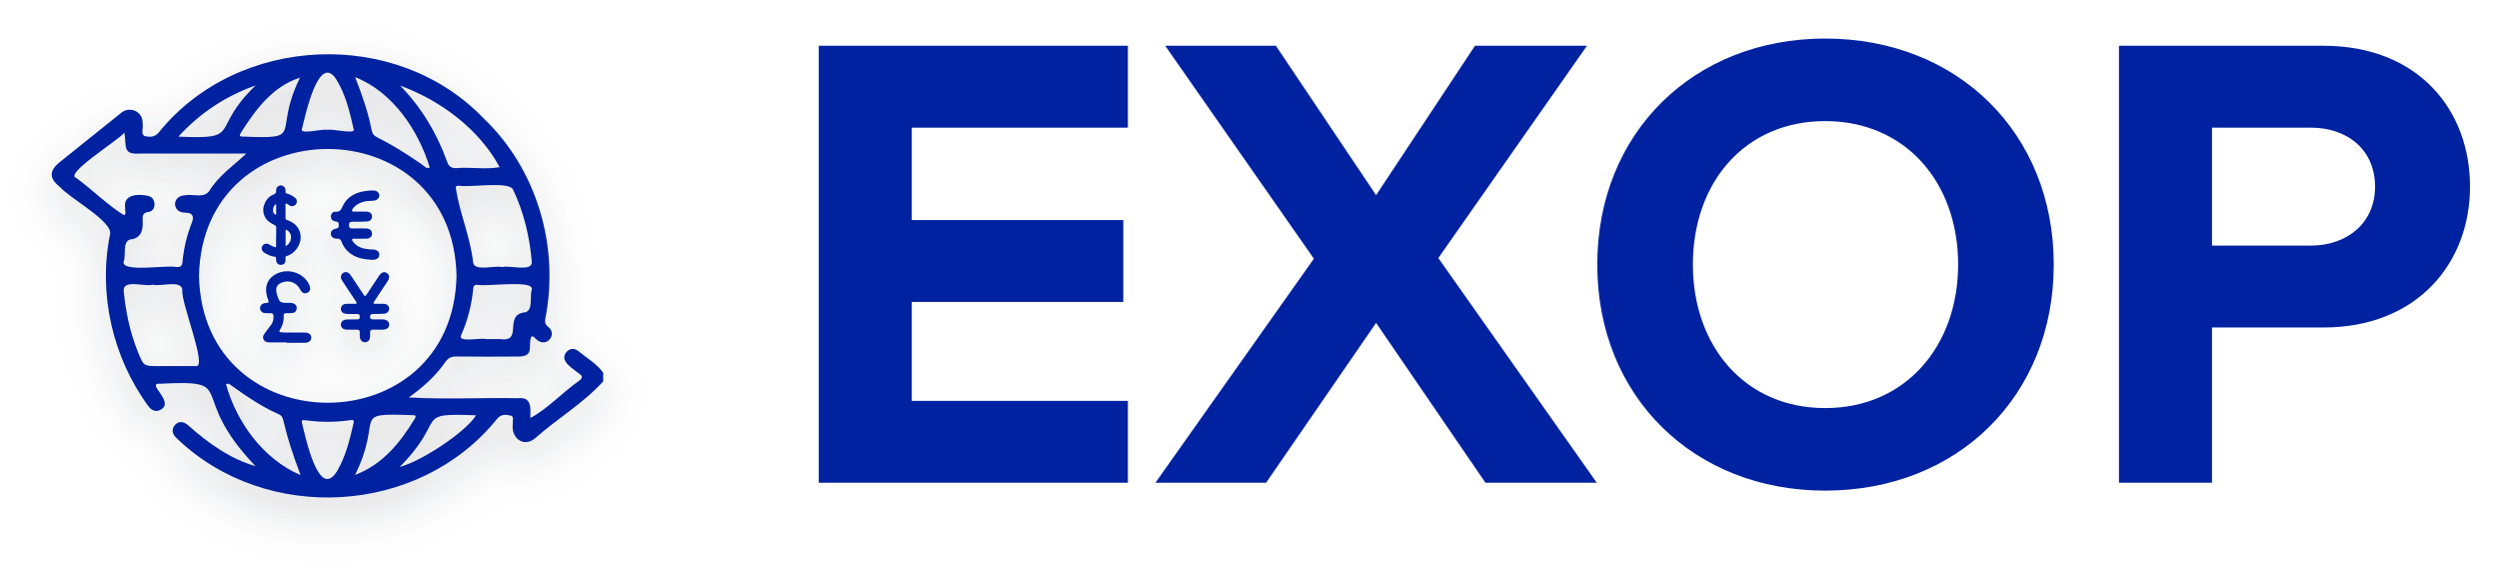
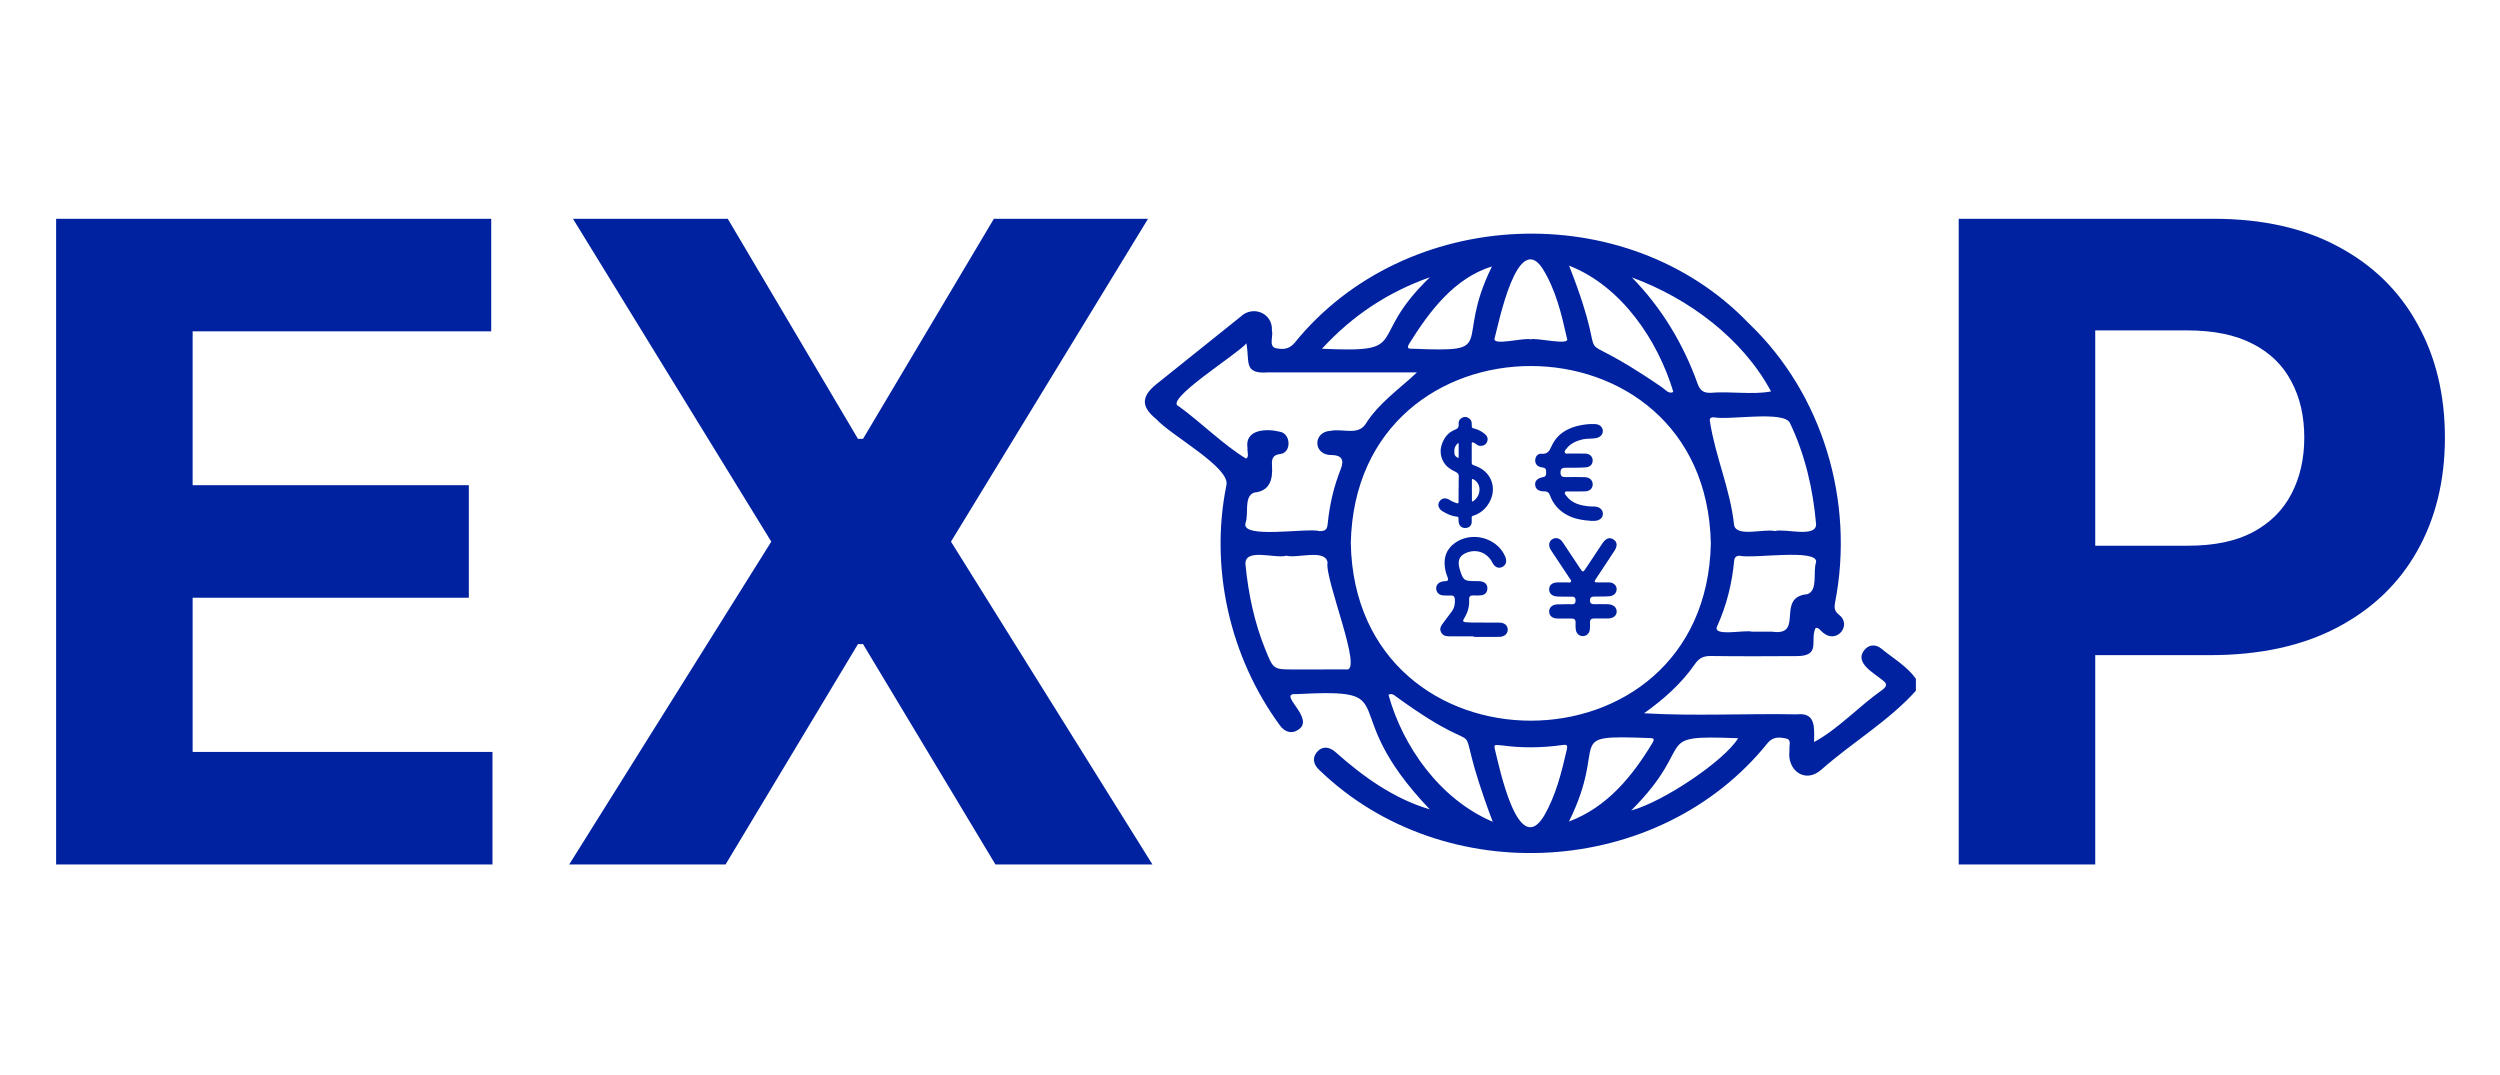
- <svg xmlns="http://www.w3.org/2000/svg" width="145" height="33" viewBox="0 0 145 33" fill="none">
-   <g filter="url(#filter0_dd_324_156304)">
-     <path d="M35 22.118C33.872 23.372 32.352 24.265 31.081 25.39C30.397 26 29.637 25.408 29.755 24.587C29.724 24.417 29.861 24.152 29.619 24.101C29.363 24.047 29.086 24.005 28.853 24.28C24.339 29.906 15.418 30.412 10.243 25.408C9.982 25.171 9.947 24.896 10.138 24.666C10.343 24.419 10.637 24.411 10.931 24.68C12.072 25.695 13.343 26.605 14.826 27.039C10.744 22.765 13.968 22.016 9.283 22.257C8.438 22.201 10.147 23.296 9.339 23.751C9.1 23.91 8.812 23.84 8.61 23.562C6.532 20.729 5.685 17.042 6.384 13.593C6.572 12.857 4.066 11.512 3.482 10.85C2.84 10.338 2.838 9.907 3.482 9.391C4.642 8.459 5.807 7.533 6.964 6.6C7.478 6.099 8.322 6.447 8.274 7.174C8.338 7.401 8.127 7.817 8.429 7.899C8.699 7.954 8.969 7.967 9.211 7.684C13.812 1.988 22.994 1.585 28.063 6.867C31.142 9.805 32.465 14.277 31.647 18.449C31.607 18.658 31.612 18.812 31.806 18.959C32.355 19.378 31.74 20.163 31.183 19.734C31.065 19.657 30.952 19.459 30.834 19.52C30.591 20.032 31.081 20.681 30.046 20.679C28.86 20.687 27.673 20.691 26.488 20.676C26.199 20.672 26.012 20.752 25.84 20.996C25.271 21.82 24.531 22.473 23.717 23.052C25.811 23.176 27.95 23.056 30.061 23.096C30.858 23.011 30.782 23.648 30.774 24.245C31.764 23.718 32.65 22.749 33.609 22.079C33.794 21.933 33.826 21.826 33.615 21.678C33.26 21.384 32.442 20.953 32.855 20.435C33.034 20.208 33.315 20.162 33.572 20.374C34.059 20.776 34.623 21.094 35 21.619V22.118ZM26.489 16.002C26.293 6.188 11.745 6.186 11.547 15.999C11.743 25.813 26.291 25.813 26.489 16.002ZM7.214 7.697C6.894 8.117 3.726 10.077 4.412 10.314C5.344 10.989 6.254 11.908 7.199 12.481C7.343 12.411 7.24 12.198 7.26 12.05C7.134 11.259 8.05 11.227 8.606 11.368C9.065 11.446 9.091 12.235 8.627 12.291C8.262 12.33 8.262 12.55 8.279 12.812C8.311 13.375 8.172 13.833 7.538 13.892C7.092 14.053 7.323 14.769 7.179 15.152C6.966 15.84 9.742 15.344 10.254 15.492C10.469 15.492 10.565 15.438 10.587 15.202C10.661 14.412 10.84 13.645 11.134 12.905C11.281 12.534 11.16 12.344 10.772 12.335C9.973 12.365 9.949 11.355 10.729 11.327C11.201 11.231 11.834 11.527 12.152 11.061C12.697 10.177 13.581 9.582 14.293 8.905C12.233 8.905 10.173 8.905 8.113 8.905C7.081 8.982 7.356 8.461 7.216 7.699L7.214 7.697ZM8.873 16.513C8.41 16.65 7.118 16.165 7.177 16.885C7.297 18.1 7.543 19.285 8.005 20.419C8.336 21.232 8.333 21.234 9.196 21.234C9.914 21.234 10.63 21.236 11.347 21.232C12.098 21.395 10.445 17.463 10.583 16.792C10.485 16.219 9.326 16.635 8.873 16.513ZM29.147 15.49C29.565 15.37 30.88 15.79 30.858 15.196C30.732 13.739 30.401 12.322 29.77 10.998C29.504 10.484 27.281 10.895 26.608 10.769C26.471 10.769 26.423 10.821 26.456 10.961C26.682 12.413 27.299 13.767 27.453 15.228C27.532 15.764 28.72 15.379 29.147 15.49ZM28.195 19.666H29.036C30.397 19.864 29.152 18.22 30.504 18.109C30.95 17.933 30.719 17.184 30.858 16.785C30.961 16.202 28.211 16.648 27.69 16.515C27.534 16.515 27.471 16.583 27.457 16.737C27.368 17.674 27.142 18.577 26.754 19.437C26.525 19.895 27.919 19.575 28.193 19.666H28.195ZM23.212 4.962C24.444 6.218 25.352 7.729 25.942 9.378C26.046 9.661 26.186 9.761 26.484 9.752C27.299 9.68 28.217 9.844 28.988 9.694C27.815 7.507 25.576 5.827 23.211 4.962H23.212ZM20.605 4.472C22.61 9.565 20.1 6.517 24.476 9.534C24.603 9.626 24.766 9.826 24.932 9.711C24.296 7.592 22.796 5.33 20.605 4.474V4.472ZM17.439 27.555C15.39 22.142 17.87 25.586 13.424 22.357C13.335 22.279 13.215 22.212 13.113 22.29C13.709 24.439 15.249 26.625 17.439 27.555ZM17.792 24.384C17.498 24.354 17.485 24.358 17.526 24.544C17.714 25.297 18.484 29.062 19.553 27.333C20.061 26.471 20.292 25.51 20.514 24.546C20.561 24.341 20.475 24.35 20.322 24.371C19.464 24.493 18.606 24.496 17.792 24.382V24.384ZM19.009 7.533C19.26 7.453 20.679 7.815 20.52 7.496C20.292 6.48 20.054 5.465 19.492 4.572C18.462 3.055 17.698 6.795 17.518 7.481C17.381 7.832 18.744 7.446 19.011 7.534L19.009 7.533ZM17.407 4.507C15.837 4.99 14.798 6.384 13.964 7.725C13.844 7.928 13.977 7.923 14.116 7.923C17.759 8.071 15.795 7.773 17.405 4.507H17.407ZM20.601 27.546C22.192 26.949 23.231 25.669 24.076 24.267C24.181 24.088 24.069 24.08 23.937 24.08C20.252 23.947 22.282 24.152 20.601 27.546ZM27.623 24.088C23.919 23.947 26.007 24.256 23.185 27.087C24.525 26.729 27.063 25.012 27.623 24.088ZM14.829 4.956C13.108 5.567 11.636 6.525 10.35 7.923C14.147 8.097 12.118 7.568 14.829 4.956Z" fill="#0022A0" />
-     <path d="M21.541 15.068C21.173 15.043 20.781 14.989 20.435 14.773C20.146 14.593 19.937 14.342 19.819 14.022C19.774 13.9 19.71 13.839 19.571 13.842C19.338 13.846 19.209 13.741 19.198 13.567C19.186 13.408 19.294 13.295 19.523 13.252C19.634 13.232 19.656 13.171 19.654 13.077C19.652 12.98 19.667 12.877 19.53 12.857C19.495 12.851 19.46 12.844 19.425 12.836C19.277 12.799 19.196 12.696 19.201 12.55C19.207 12.396 19.303 12.268 19.46 12.281C19.702 12.302 19.784 12.18 19.871 11.984C20.111 11.442 20.572 11.187 21.134 11.089C21.317 11.057 21.502 11.041 21.689 11.05C21.873 11.059 21.997 11.166 22.007 11.327C22.014 11.475 21.907 11.595 21.731 11.63C21.543 11.668 21.348 11.642 21.16 11.686C20.903 11.749 20.672 11.849 20.503 12.063C20.464 12.113 20.4 12.165 20.433 12.235C20.464 12.3 20.54 12.272 20.598 12.272C20.819 12.276 21.041 12.272 21.263 12.274C21.456 12.278 21.574 12.38 21.585 12.54C21.596 12.703 21.493 12.833 21.302 12.845C21.028 12.864 20.751 12.862 20.475 12.86C20.335 12.86 20.25 12.89 20.25 13.058C20.25 13.23 20.339 13.254 20.477 13.251C20.734 13.247 20.993 13.245 21.25 13.252C21.446 13.258 21.567 13.36 21.585 13.517C21.605 13.693 21.482 13.835 21.284 13.842C21.043 13.852 20.805 13.844 20.564 13.846C20.518 13.846 20.461 13.829 20.435 13.883C20.411 13.933 20.451 13.976 20.479 14.012C20.72 14.345 21.076 14.43 21.456 14.466C21.528 14.473 21.6 14.466 21.672 14.471C21.877 14.486 22.012 14.608 22.01 14.774C22.009 14.943 21.87 15.059 21.666 15.067C21.637 15.067 21.607 15.067 21.548 15.067L21.541 15.068Z" fill="#0022A0" />
-     <path d="M16.64 19.858C16.298 19.858 15.956 19.857 15.615 19.858C15.471 19.858 15.357 19.818 15.29 19.681C15.225 19.548 15.279 19.439 15.36 19.333C15.492 19.161 15.621 18.989 15.747 18.814C15.852 18.666 15.878 18.495 15.867 18.316C15.86 18.214 15.815 18.163 15.71 18.164C15.602 18.166 15.493 18.168 15.386 18.161C15.22 18.151 15.107 18.048 15.092 17.9C15.075 17.743 15.173 17.621 15.347 17.584C15.382 17.576 15.419 17.571 15.454 17.571C15.586 17.573 15.61 17.513 15.562 17.401C15.506 17.267 15.469 17.129 15.451 16.985C15.397 16.576 15.523 16.235 15.86 15.991C16.481 15.538 17.404 15.701 17.838 16.334C17.888 16.407 17.933 16.487 17.964 16.57C18.036 16.755 17.983 16.912 17.829 16.983C17.668 17.057 17.518 16.988 17.422 16.798C17.208 16.372 16.744 16.208 16.311 16.406C16.094 16.506 16.004 16.659 16.03 16.896C16.037 16.966 16.055 17.036 16.078 17.105C16.215 17.539 16.253 17.567 16.708 17.567C16.81 17.567 16.912 17.561 17.012 17.593C17.158 17.641 17.224 17.741 17.215 17.892C17.204 18.048 17.113 18.135 16.965 18.155C16.86 18.17 16.749 18.166 16.642 18.161C16.514 18.155 16.449 18.201 16.459 18.336C16.477 18.621 16.398 18.882 16.246 19.122C16.187 19.215 16.198 19.267 16.316 19.272C16.407 19.276 16.496 19.287 16.586 19.287C16.958 19.289 17.33 19.287 17.701 19.289C17.923 19.289 18.06 19.405 18.06 19.583C18.06 19.757 17.922 19.879 17.701 19.882C17.348 19.888 16.993 19.882 16.64 19.882V19.853V19.858Z" fill="#0022A0" />
-     <path d="M22.58 17.907C22.578 18.055 22.467 18.179 22.288 18.194C22.084 18.212 21.881 18.207 21.677 18.209C21.567 18.209 21.474 18.216 21.474 18.368C21.474 18.519 21.57 18.525 21.679 18.525C21.859 18.525 22.04 18.521 22.219 18.527C22.439 18.534 22.58 18.654 22.582 18.825C22.584 19.004 22.441 19.117 22.206 19.119C22.02 19.119 21.835 19.122 21.648 19.119C21.528 19.115 21.468 19.163 21.474 19.287C21.478 19.378 21.478 19.466 21.47 19.557C21.457 19.731 21.343 19.843 21.186 19.849C21.028 19.853 20.908 19.749 20.884 19.575C20.871 19.481 20.873 19.383 20.877 19.289C20.88 19.165 20.823 19.117 20.703 19.12C20.511 19.124 20.318 19.122 20.128 19.12C19.915 19.117 19.786 19.009 19.78 18.837C19.774 18.666 19.9 18.545 20.111 18.532C20.279 18.523 20.448 18.532 20.614 18.525C20.723 18.521 20.875 18.571 20.877 18.375C20.879 18.166 20.721 18.22 20.605 18.214C20.444 18.207 20.281 18.218 20.119 18.207C19.891 18.192 19.769 18.072 19.78 17.892C19.791 17.721 19.917 17.622 20.137 17.621C20.268 17.621 20.401 17.621 20.533 17.621C20.584 17.621 20.651 17.646 20.683 17.591C20.716 17.534 20.657 17.493 20.629 17.451C20.394 17.095 20.159 16.74 19.922 16.385C19.889 16.335 19.854 16.285 19.826 16.234C19.743 16.08 19.774 15.921 19.902 15.834C20.037 15.744 20.202 15.775 20.314 15.917C20.352 15.964 20.383 16.015 20.416 16.065C20.633 16.391 20.847 16.715 21.064 17.04C21.176 17.21 21.187 17.21 21.304 17.034C21.52 16.711 21.735 16.385 21.951 16.06C21.968 16.034 21.983 16.01 22.001 15.984C22.138 15.786 22.297 15.734 22.452 15.84C22.608 15.945 22.622 16.106 22.488 16.313C22.284 16.626 22.079 16.934 21.873 17.243C21.818 17.328 21.762 17.413 21.703 17.499C21.639 17.591 21.668 17.622 21.774 17.621C21.942 17.617 22.11 17.617 22.277 17.621C22.456 17.628 22.584 17.752 22.582 17.909L22.58 17.907Z" fill="#0022A0" />
-     <path d="M16.026 13.72C16.026 13.556 16.02 13.389 16.028 13.225C16.032 13.136 16 13.086 15.922 13.049C15.8 12.99 15.682 12.922 15.575 12.835C15.323 12.629 15.214 12.254 15.308 11.943C15.401 11.64 15.571 11.4 15.869 11.285C16.002 11.233 16.035 11.165 16.024 11.037C16.013 10.911 16.081 10.823 16.194 10.774C16.305 10.728 16.403 10.76 16.488 10.839C16.54 10.887 16.56 10.948 16.566 11.015C16.57 11.041 16.566 11.069 16.568 11.095C16.568 11.207 16.568 11.207 16.673 11.235C16.84 11.278 16.986 11.357 17.115 11.466C17.208 11.542 17.248 11.642 17.213 11.758C17.178 11.873 17.093 11.94 16.973 11.954C16.891 11.964 16.817 11.941 16.756 11.888C16.719 11.855 16.677 11.832 16.633 11.814C16.583 11.793 16.566 11.808 16.566 11.86C16.566 12.001 16.566 12.143 16.566 12.284C16.566 12.408 16.566 12.531 16.566 12.655C16.566 12.7 16.581 12.729 16.621 12.746C16.668 12.763 16.712 12.783 16.756 12.8C17.394 13.046 17.631 13.726 17.287 14.318C17.132 14.582 16.912 14.767 16.616 14.858C16.579 14.869 16.564 14.887 16.566 14.924C16.566 14.987 16.568 15.05 16.566 15.115C16.56 15.259 16.47 15.348 16.32 15.363C16.181 15.376 16.067 15.296 16.033 15.167C16.02 15.115 16.018 15.061 16.018 15.008C16.018 14.902 16.018 14.899 15.913 14.886C15.702 14.862 15.519 14.767 15.342 14.66C15.288 14.629 15.245 14.584 15.216 14.53C15.159 14.431 15.171 14.335 15.238 14.244C15.303 14.155 15.392 14.12 15.499 14.137C15.553 14.144 15.601 14.166 15.647 14.196C15.739 14.257 15.839 14.299 15.945 14.333C15.996 14.349 16.02 14.338 16.02 14.277C16.018 14.092 16.02 13.907 16.02 13.722C16.02 13.722 16.02 13.722 16.022 13.722L16.026 13.72ZM16.573 13.793C16.573 13.933 16.573 14.074 16.573 14.214C16.573 14.255 16.581 14.279 16.627 14.249C16.93 14.052 17.015 13.545 16.636 13.341C16.588 13.316 16.572 13.321 16.572 13.377C16.572 13.515 16.572 13.654 16.572 13.791L16.573 13.793ZM16.024 12.149C16.024 12.062 16.024 11.975 16.024 11.886C16.024 11.869 16.03 11.849 16.009 11.842C15.995 11.838 15.983 11.853 15.974 11.864C15.852 11.975 15.83 12.115 15.848 12.271C15.858 12.35 15.904 12.402 15.97 12.439C16.009 12.461 16.024 12.452 16.024 12.409C16.024 12.322 16.024 12.236 16.024 12.147V12.149Z" fill="#0022A0" />
-   </g>
-   <path d="M65.444 28V23.25H52.904V17.512H65.178V12.762H52.904V7.404H65.444V2.654H47.508V28H65.444ZM92.652 28L83.456 14.966L92.082 2.654H85.584L79.846 11.318L74.032 2.654H67.61L76.236 15.004L67.04 28H73.462L79.846 18.728L86.192 28H92.652ZM105.903 28.456C113.579 28.456 119.165 22.984 119.165 15.346C119.165 7.708 113.579 2.236 105.903 2.236C98.265 2.236 92.679 7.708 92.679 15.346C92.679 22.984 98.265 28.456 105.903 28.456ZM105.903 23.668C101.229 23.668 98.227 20.058 98.227 15.346C98.227 10.596 101.229 7.024 105.903 7.024C110.577 7.024 113.617 10.596 113.617 15.346C113.617 20.058 110.577 23.668 105.903 23.668ZM128.347 28V18.994H134.807C140.279 18.994 143.319 15.232 143.319 10.824C143.319 6.378 140.317 2.654 134.807 2.654H122.951V28H128.347ZM134.085 14.244H128.347V7.404H134.085C136.213 7.404 137.809 8.696 137.809 10.824C137.809 12.914 136.213 14.244 134.085 14.244Z" fill="#0022A1" />
-   <defs>
-     <filter id="filter0_dd_324_156304" x="0" y="1.146" width="38" height="31.708" filterUnits="userSpaceOnUse" color-interpolation-filters="sRGB">
-       <feFlood flood-opacity="0" result="BackgroundImageFix" />
-       <feColorMatrix in="SourceAlpha" type="matrix" values="0 0 0 0 0 0 0 0 0 0 0 0 0 0 0 0 0 0 127 0" result="hardAlpha" />
-       <feOffset dy="1" />
-       <feGaussianBlur stdDeviation="1" />
-       <feColorMatrix type="matrix" values="0 0 0 0 0.063 0 0 0 0 0.094 0 0 0 0 0.157 0 0 0 0.06 0" />
-       <feBlend mode="normal" in2="BackgroundImageFix" result="effect1_dropShadow_324_156304" />
-       <feColorMatrix in="SourceAlpha" type="matrix" values="0 0 0 0 0 0 0 0 0 0 0 0 0 0 0 0 0 0 127 0" result="hardAlpha" />
-       <feOffset dy="1" />
-       <feGaussianBlur stdDeviation="1.5" />
-       <feColorMatrix type="matrix" values="0 0 0 0 0.063 0 0 0 0 0.094 0 0 0 0 0.157 0 0 0 0.1 0" />
-       <feBlend mode="normal" in2="effect1_dropShadow_324_156304" result="effect2_dropShadow_324_156304" />
-       <feBlend mode="normal" in="SourceGraphic" in2="effect2_dropShadow_324_156304" result="shape" />
-     </filter>
-   </defs>
+ <svg xmlns="http://www.w3.org/2000/svg" width="107" height="46" viewBox="0 0 107 46" fill="none">
+   <path d="M2.402 37V9.364H21.024V14.181H8.245V20.766H20.066V25.584H8.245V32.182H21.078V37H2.402ZM31.148 9.364L36.721 18.783H36.937L42.538 9.364H49.136L40.702 23.182L49.325 37H42.605L36.937 27.567H36.721L31.054 37H24.361L33.011 23.182L24.523 9.364H31.148ZM83.833 37V9.364H94.737C96.833 9.364 98.619 9.764 100.094 10.565C101.569 11.356 102.694 12.458 103.468 13.871C104.25 15.274 104.642 16.893 104.642 18.729C104.642 20.564 104.246 22.183 103.454 23.587C102.662 24.99 101.515 26.083 100.013 26.866C98.52 27.648 96.711 28.04 94.588 28.04H87.639V23.357H93.644C94.768 23.357 95.695 23.164 96.424 22.777C97.161 22.381 97.71 21.837 98.07 21.144C98.439 20.442 98.623 19.637 98.623 18.729C98.623 17.811 98.439 17.01 98.07 16.327C97.71 15.634 97.161 15.099 96.424 14.721C95.686 14.334 94.75 14.141 93.617 14.141H89.676V37H83.833Z" fill="#0022A0" />
+   <path d="M82 29.565C80.837 30.858 79.269 31.779 77.959 32.938C77.253 33.568 76.469 32.958 76.591 32.111C76.559 31.935 76.7 31.663 76.45 31.609C76.187 31.554 75.901 31.51 75.661 31.794C71.005 37.596 61.806 38.118 56.469 32.958C56.201 32.714 56.164 32.429 56.361 32.193C56.572 31.937 56.876 31.93 57.179 32.206C58.356 33.253 59.666 34.191 61.195 34.64C56.986 30.232 60.31 29.46 55.48 29.708C54.608 29.651 56.37 30.78 55.537 31.249C55.291 31.413 54.993 31.34 54.785 31.054C52.642 28.133 51.768 24.33 52.489 20.773C52.684 20.014 50.1 18.628 49.497 17.945C48.835 17.416 48.833 16.972 49.497 16.44C50.693 15.479 51.894 14.523 53.088 13.562C53.618 13.045 54.488 13.404 54.438 14.153C54.505 14.388 54.288 14.817 54.599 14.901C54.877 14.958 55.156 14.972 55.405 14.68C60.15 8.806 69.619 8.39 74.846 13.837C78.022 16.867 79.385 21.479 78.542 25.781C78.501 25.997 78.506 26.155 78.706 26.308C79.273 26.738 78.638 27.549 78.064 27.107C77.942 27.026 77.825 26.822 77.703 26.885C77.453 27.414 77.959 28.083 76.891 28.081C75.668 28.089 74.444 28.093 73.222 28.077C72.924 28.073 72.731 28.155 72.554 28.407C71.967 29.258 71.204 29.931 70.365 30.528C72.524 30.656 74.73 30.532 76.906 30.574C77.728 30.486 77.65 31.142 77.642 31.758C78.663 31.215 79.576 30.215 80.566 29.525C80.757 29.374 80.789 29.264 80.572 29.111C80.205 28.808 79.362 28.363 79.788 27.829C79.973 27.595 80.263 27.547 80.528 27.766C81.029 28.18 81.611 28.508 82 29.05V29.565ZM73.224 23.258C73.021 13.137 58.018 13.135 57.814 23.254C58.016 33.375 73.019 33.375 73.224 23.258ZM53.346 14.693C53.016 15.126 49.749 17.148 50.456 17.392C51.417 18.088 52.356 19.036 53.33 19.627C53.479 19.554 53.372 19.335 53.393 19.183C53.264 18.366 54.208 18.334 54.782 18.479C55.255 18.559 55.281 19.373 54.803 19.43C54.427 19.471 54.427 19.697 54.444 19.968C54.477 20.548 54.334 21.021 53.679 21.082C53.22 21.248 53.458 21.986 53.309 22.381C53.09 23.09 55.953 22.579 56.481 22.732C56.702 22.732 56.801 22.676 56.824 22.432C56.901 21.618 57.086 20.826 57.389 20.064C57.54 19.681 57.415 19.485 57.015 19.476C56.191 19.507 56.166 18.465 56.971 18.437C57.457 18.338 58.11 18.643 58.438 18.162C59 17.251 59.912 16.637 60.646 15.938C58.522 15.938 56.397 15.938 54.273 15.938C53.208 16.019 53.492 15.481 53.347 14.695L53.346 14.693ZM55.056 23.784C54.58 23.925 53.246 23.426 53.307 24.168C53.431 25.421 53.685 26.643 54.162 27.812C54.503 28.651 54.499 28.653 55.39 28.653C56.13 28.653 56.868 28.655 57.608 28.651C58.382 28.819 56.677 24.765 56.82 24.072C56.719 23.481 55.523 23.91 55.056 23.784ZM75.964 22.73C76.395 22.606 77.751 23.039 77.728 22.427C77.598 20.924 77.257 19.463 76.607 18.097C76.332 17.567 74.04 17.991 73.346 17.861C73.204 17.861 73.155 17.914 73.189 18.059C73.422 19.556 74.059 20.952 74.217 22.459C74.299 23.012 75.523 22.615 75.964 22.73ZM74.982 27.036H75.85C77.253 27.24 75.97 25.545 77.364 25.43C77.823 25.249 77.585 24.477 77.728 24.065C77.835 23.464 74.999 23.924 74.461 23.786C74.301 23.786 74.236 23.857 74.221 24.015C74.129 24.982 73.897 25.913 73.496 26.799C73.26 27.273 74.698 26.943 74.98 27.036H74.982ZM69.844 11.873C71.114 13.168 72.051 14.726 72.659 16.427C72.766 16.718 72.911 16.822 73.218 16.812C74.059 16.738 75.005 16.907 75.8 16.753C74.591 14.497 72.281 12.765 69.842 11.873H69.844ZM67.155 11.367C69.222 16.619 66.634 13.476 71.147 16.587C71.278 16.682 71.446 16.888 71.618 16.77C70.962 14.585 69.415 12.252 67.155 11.369V11.367ZM63.89 35.172C61.777 29.59 64.334 33.141 59.75 29.811C59.658 29.731 59.534 29.662 59.429 29.742C60.043 31.958 61.632 34.212 63.89 35.172ZM64.254 31.901C63.951 31.871 63.938 31.874 63.98 32.067C64.174 32.843 64.968 36.726 66.07 34.943C66.594 34.054 66.833 33.062 67.062 32.069C67.109 31.857 67.022 31.867 66.863 31.888C65.978 32.014 65.093 32.017 64.254 31.899V31.901ZM65.509 14.523C65.769 14.441 67.231 14.815 67.067 14.485C66.833 13.438 66.587 12.391 66.007 11.47C64.945 9.906 64.157 13.762 63.972 14.47C63.831 14.832 65.237 14.434 65.511 14.525L65.509 14.523ZM63.858 11.403C62.239 11.901 61.167 13.339 60.307 14.722C60.183 14.932 60.32 14.926 60.463 14.926C64.22 15.078 62.195 14.771 63.856 11.403H63.858ZM67.151 35.162C68.791 34.546 69.863 33.227 70.735 31.781C70.843 31.596 70.727 31.588 70.592 31.588C66.791 31.451 68.885 31.663 67.151 35.162ZM74.392 31.596C70.573 31.451 72.726 31.77 69.815 34.689C71.198 34.319 73.815 32.55 74.392 31.596ZM61.199 11.867C59.424 12.496 57.906 13.484 56.58 14.926C60.495 15.105 58.403 14.56 61.199 11.867Z" fill="#0022A0" />
+   <path d="M68.12 22.295C67.74 22.268 67.336 22.213 66.98 21.99C66.682 21.805 66.466 21.545 66.344 21.215C66.299 21.09 66.232 21.027 66.089 21.03C65.849 21.034 65.715 20.925 65.704 20.746C65.692 20.582 65.803 20.466 66.039 20.422C66.154 20.401 66.177 20.338 66.175 20.241C66.173 20.142 66.188 20.035 66.047 20.014C66.011 20.008 65.975 20.001 65.938 19.993C65.786 19.955 65.702 19.848 65.707 19.697C65.713 19.539 65.812 19.407 65.975 19.421C66.224 19.442 66.308 19.316 66.398 19.114C66.646 18.555 67.121 18.292 67.7 18.191C67.889 18.158 68.08 18.141 68.273 18.151C68.463 18.16 68.591 18.271 68.601 18.437C68.608 18.589 68.498 18.713 68.316 18.75C68.122 18.788 67.922 18.761 67.727 18.807C67.462 18.872 67.224 18.975 67.05 19.196C67.01 19.247 66.943 19.301 66.978 19.373C67.01 19.44 67.088 19.411 67.147 19.411C67.376 19.415 67.605 19.411 67.834 19.413C68.032 19.417 68.154 19.522 68.166 19.688C68.177 19.856 68.07 19.989 67.874 20.003C67.592 20.022 67.306 20.02 67.022 20.018C66.877 20.018 66.789 20.048 66.789 20.222C66.789 20.399 66.88 20.424 67.023 20.42C67.288 20.416 67.555 20.414 67.821 20.422C68.023 20.428 68.147 20.533 68.166 20.695C68.187 20.876 68.059 21.023 67.855 21.03C67.607 21.04 67.361 21.032 67.113 21.034C67.065 21.034 67.006 21.017 66.98 21.072C66.955 21.124 66.997 21.168 67.025 21.206C67.273 21.549 67.641 21.637 68.032 21.673C68.107 21.681 68.181 21.673 68.255 21.679C68.467 21.694 68.606 21.82 68.604 21.992C68.603 22.165 68.46 22.285 68.25 22.293C68.219 22.293 68.189 22.293 68.128 22.293L68.12 22.295Z" fill="#0022A0" />
+   <path d="M63.066 27.234C62.713 27.234 62.361 27.232 62.01 27.234C61.861 27.234 61.743 27.192 61.674 27.051C61.607 26.914 61.663 26.801 61.746 26.693C61.882 26.515 62.015 26.338 62.145 26.157C62.254 26.004 62.28 25.829 62.269 25.644C62.261 25.539 62.216 25.485 62.107 25.487C61.996 25.489 61.884 25.491 61.773 25.484C61.602 25.474 61.485 25.367 61.47 25.215C61.453 25.053 61.554 24.927 61.733 24.889C61.769 24.881 61.807 24.875 61.844 24.875C61.979 24.877 62.004 24.816 61.954 24.7C61.897 24.562 61.859 24.419 61.84 24.271C61.785 23.849 61.914 23.498 62.261 23.247C62.902 22.779 63.854 22.947 64.302 23.599C64.353 23.676 64.399 23.758 64.432 23.843C64.506 24.034 64.451 24.196 64.292 24.269C64.126 24.345 63.972 24.274 63.873 24.078C63.652 23.639 63.173 23.47 62.727 23.674C62.504 23.777 62.41 23.935 62.437 24.179C62.444 24.252 62.464 24.324 62.486 24.395C62.627 24.843 62.668 24.871 63.137 24.871C63.242 24.871 63.346 24.866 63.45 24.898C63.6 24.948 63.669 25.051 63.659 25.207C63.648 25.367 63.554 25.457 63.402 25.478C63.293 25.493 63.179 25.489 63.068 25.484C62.937 25.478 62.87 25.526 62.879 25.665C62.898 25.959 62.816 26.227 62.66 26.475C62.599 26.571 62.61 26.624 62.732 26.63C62.826 26.634 62.917 26.645 63.011 26.645C63.394 26.647 63.778 26.645 64.161 26.647C64.39 26.647 64.531 26.767 64.531 26.95C64.531 27.13 64.388 27.255 64.161 27.259C63.797 27.265 63.43 27.259 63.066 27.259V27.229V27.234Z" fill="#0022A0" />
+   <path d="M69.192 25.222C69.19 25.375 69.076 25.503 68.891 25.518C68.681 25.537 68.471 25.531 68.261 25.533C68.147 25.533 68.051 25.541 68.051 25.697C68.051 25.854 68.15 25.859 68.263 25.859C68.448 25.859 68.635 25.855 68.82 25.861C69.047 25.869 69.192 25.993 69.194 26.168C69.196 26.353 69.049 26.47 68.807 26.471C68.614 26.471 68.423 26.475 68.231 26.471C68.107 26.468 68.046 26.517 68.051 26.645C68.055 26.738 68.055 26.83 68.047 26.924C68.034 27.103 67.916 27.219 67.754 27.225C67.592 27.229 67.468 27.122 67.443 26.943C67.43 26.845 67.431 26.744 67.435 26.647C67.439 26.519 67.38 26.47 67.256 26.473C67.058 26.477 66.859 26.475 66.663 26.473C66.444 26.47 66.31 26.359 66.304 26.182C66.299 26.004 66.428 25.88 66.646 25.867C66.819 25.857 66.993 25.867 67.165 25.859C67.277 25.855 67.433 25.907 67.435 25.705C67.437 25.489 67.275 25.545 67.155 25.539C66.989 25.531 66.821 25.543 66.653 25.531C66.419 25.516 66.293 25.392 66.304 25.207C66.316 25.03 66.446 24.929 66.672 24.927C66.808 24.927 66.945 24.927 67.081 24.927C67.134 24.927 67.203 24.953 67.235 24.896C67.269 24.837 67.208 24.795 67.18 24.751C66.938 24.385 66.695 24.019 66.451 23.653C66.417 23.601 66.381 23.55 66.352 23.496C66.266 23.338 66.299 23.174 66.43 23.084C66.57 22.991 66.739 23.023 66.856 23.17C66.894 23.218 66.926 23.271 66.96 23.323C67.184 23.659 67.405 23.992 67.628 24.328C67.744 24.503 67.756 24.503 67.876 24.322C68.099 23.988 68.32 23.653 68.543 23.317C68.561 23.291 68.576 23.266 68.595 23.239C68.736 23.035 68.9 22.982 69.06 23.09C69.22 23.199 69.236 23.365 69.096 23.578C68.887 23.901 68.675 24.219 68.463 24.538C68.406 24.625 68.349 24.713 68.288 24.801C68.221 24.896 68.252 24.929 68.36 24.927C68.534 24.923 68.707 24.923 68.879 24.927C69.064 24.934 69.196 25.062 69.194 25.224L69.192 25.222Z" fill="#0022A0" />
+   <path d="M62.433 20.905C62.433 20.735 62.427 20.563 62.435 20.394C62.439 20.302 62.406 20.251 62.326 20.212C62.2 20.151 62.078 20.081 61.968 19.991C61.708 19.779 61.596 19.392 61.693 19.072C61.788 18.759 61.964 18.511 62.271 18.393C62.408 18.34 62.443 18.269 62.431 18.137C62.42 18.008 62.49 17.916 62.606 17.867C62.721 17.819 62.822 17.852 62.91 17.933C62.963 17.983 62.984 18.046 62.99 18.115C62.994 18.141 62.99 18.17 62.992 18.197C62.992 18.313 62.992 18.313 63.1 18.342C63.272 18.385 63.423 18.468 63.556 18.58C63.652 18.658 63.694 18.761 63.657 18.881C63.621 19 63.533 19.068 63.409 19.084C63.325 19.093 63.249 19.07 63.186 19.015C63.148 18.98 63.104 18.958 63.059 18.939C63.007 18.918 62.99 18.933 62.99 18.986C62.99 19.131 62.99 19.278 62.99 19.423C62.99 19.551 62.99 19.678 62.99 19.806C62.99 19.852 63.005 19.883 63.047 19.9C63.095 19.917 63.141 19.938 63.186 19.955C63.844 20.209 64.088 20.91 63.734 21.521C63.573 21.794 63.346 21.984 63.041 22.078C63.003 22.089 62.988 22.108 62.99 22.146C62.99 22.211 62.992 22.276 62.99 22.343C62.984 22.491 62.891 22.583 62.736 22.598C62.593 22.612 62.475 22.53 62.441 22.396C62.427 22.343 62.425 22.287 62.425 22.232C62.425 22.123 62.425 22.12 62.317 22.106C62.099 22.081 61.91 21.984 61.727 21.874C61.672 21.841 61.628 21.795 61.598 21.74C61.539 21.637 61.552 21.538 61.621 21.445C61.687 21.353 61.779 21.317 61.889 21.334C61.945 21.341 61.994 21.364 62.042 21.395C62.137 21.458 62.24 21.502 62.349 21.536C62.403 21.553 62.427 21.542 62.427 21.479C62.425 21.288 62.427 21.097 62.427 20.907C62.427 20.907 62.427 20.907 62.429 20.907L62.433 20.905ZM62.998 20.979C62.998 21.124 62.998 21.269 62.998 21.414C62.998 21.456 63.005 21.481 63.053 21.45C63.366 21.246 63.453 20.724 63.062 20.514C63.013 20.487 62.996 20.493 62.996 20.55C62.996 20.693 62.996 20.836 62.996 20.977L62.998 20.979ZM62.431 19.284C62.431 19.194 62.431 19.104 62.431 19.013C62.431 18.996 62.437 18.975 62.416 18.967C62.401 18.963 62.389 18.979 62.38 18.99C62.254 19.104 62.231 19.249 62.25 19.41C62.259 19.492 62.307 19.545 62.376 19.583C62.416 19.606 62.431 19.596 62.431 19.553C62.431 19.463 62.431 19.373 62.431 19.282V19.284Z" fill="#0022A0" />
</svg>
